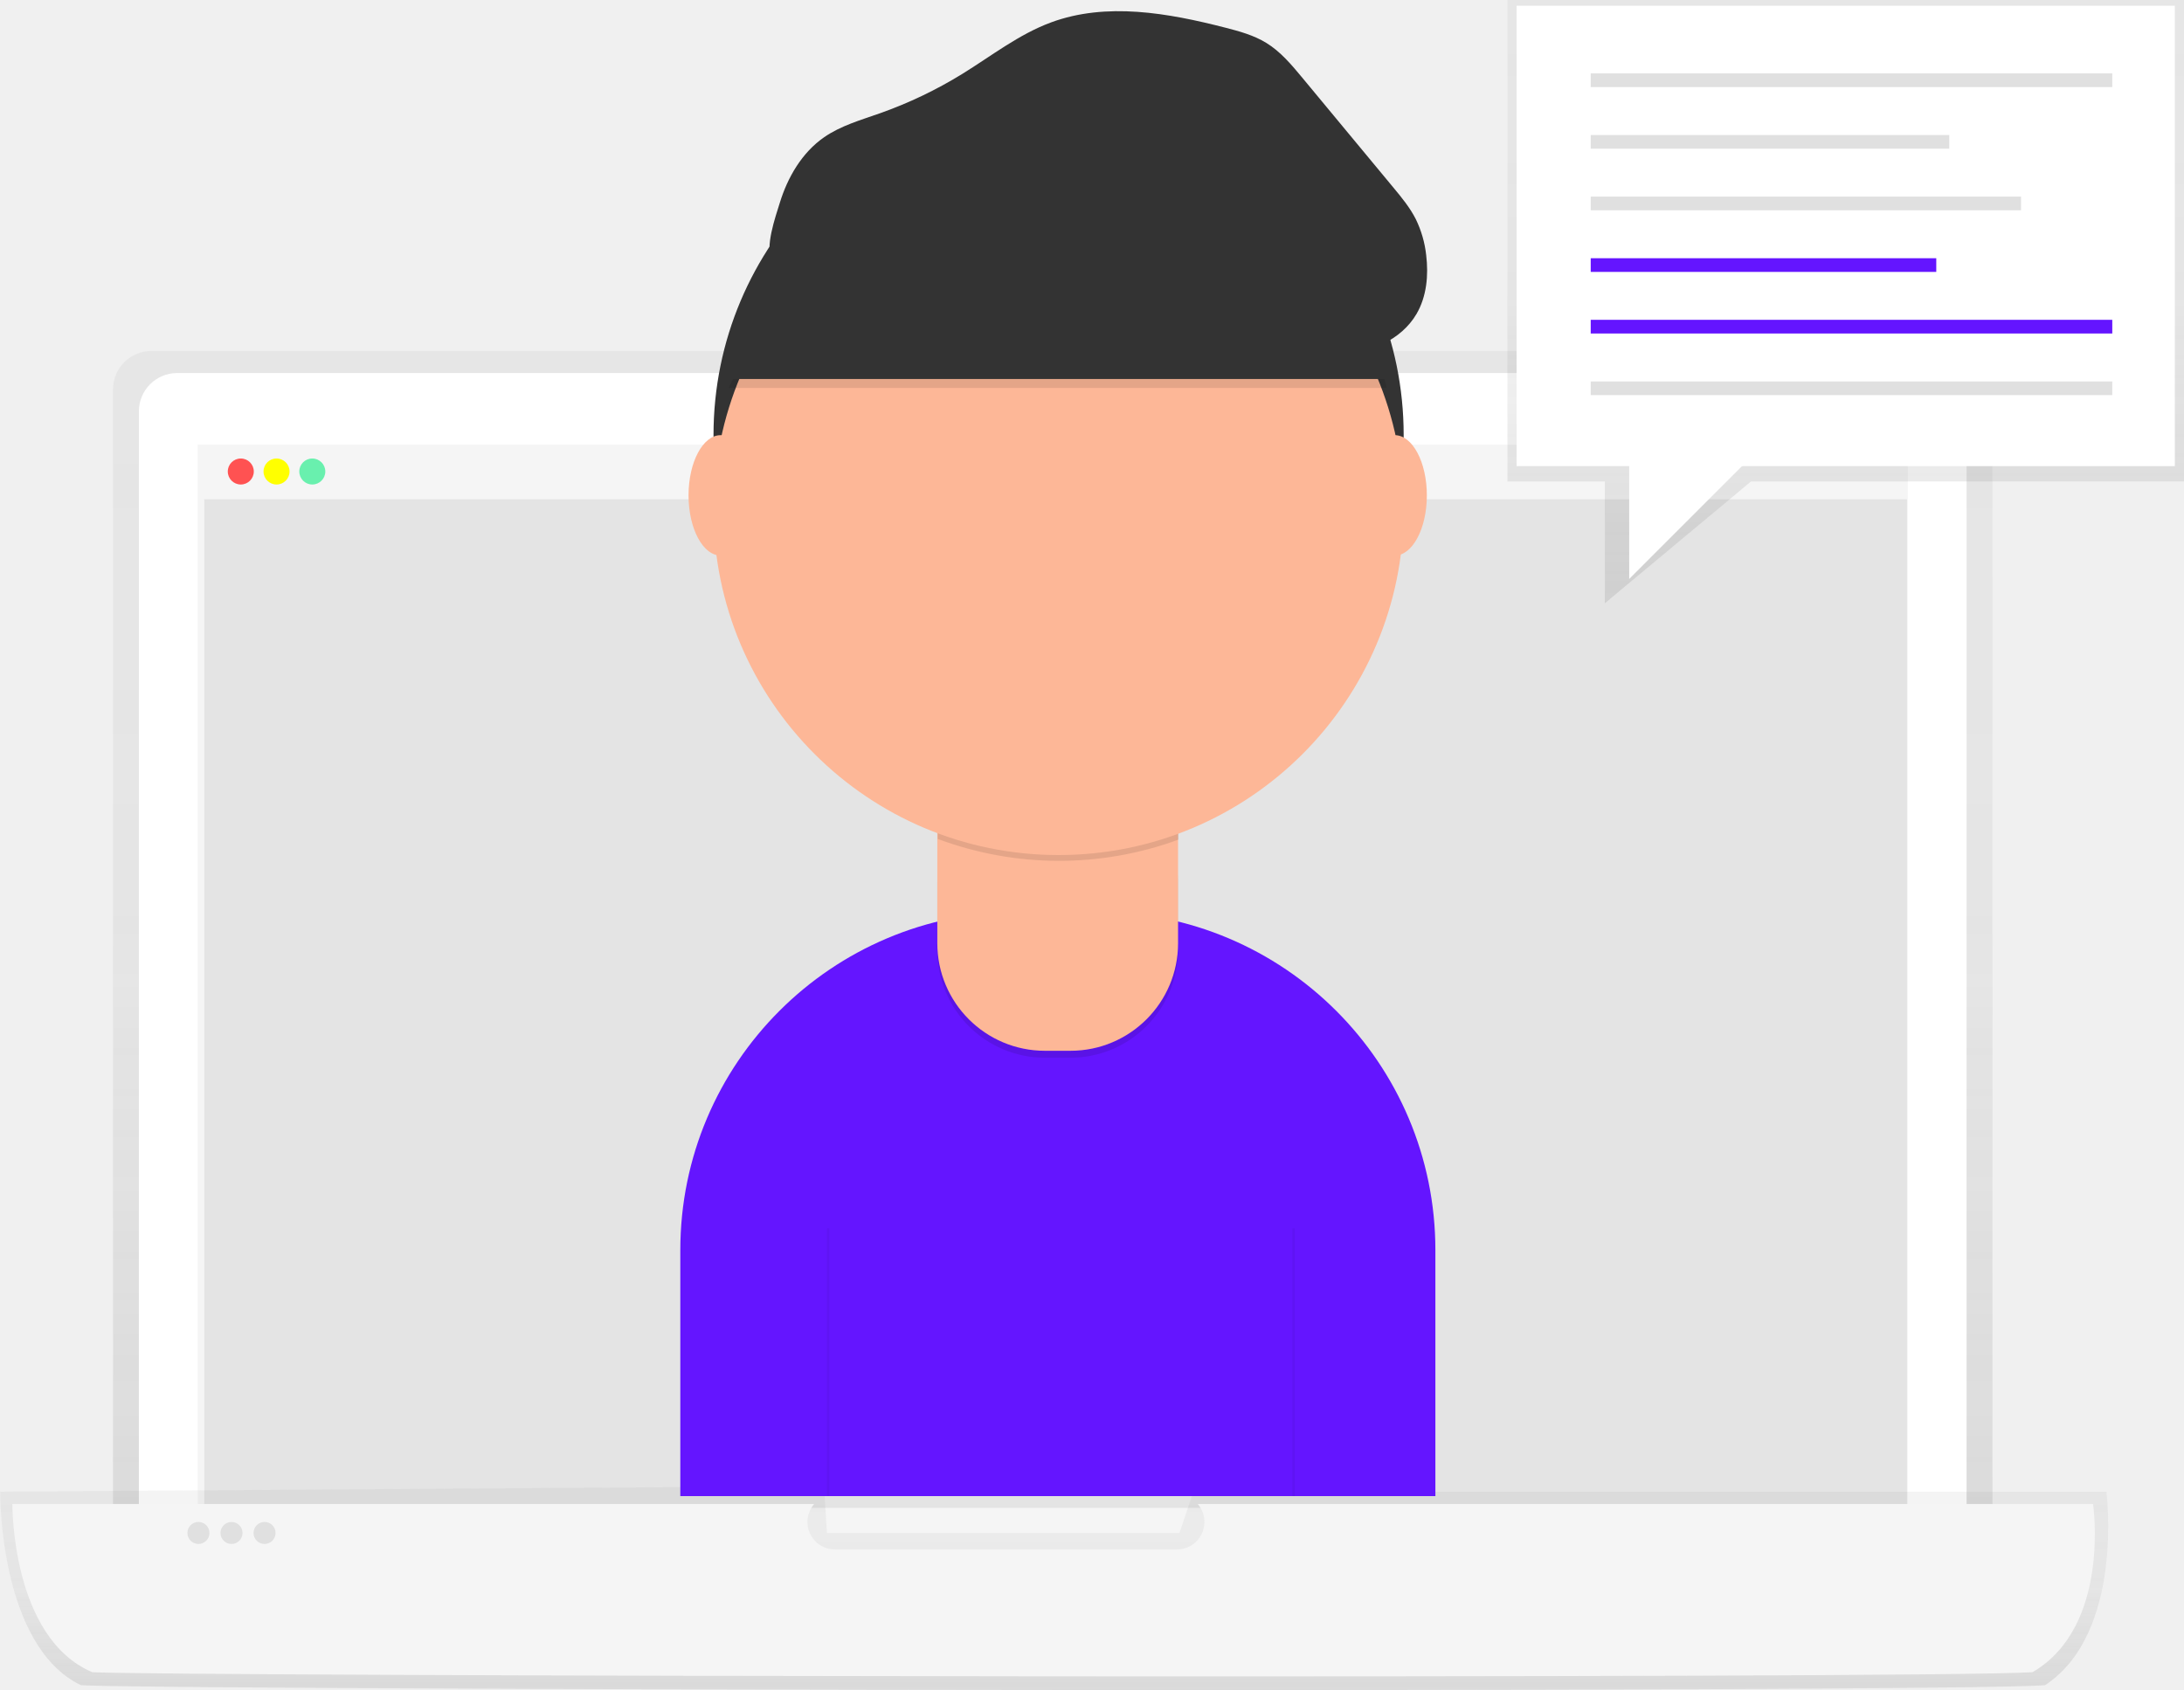
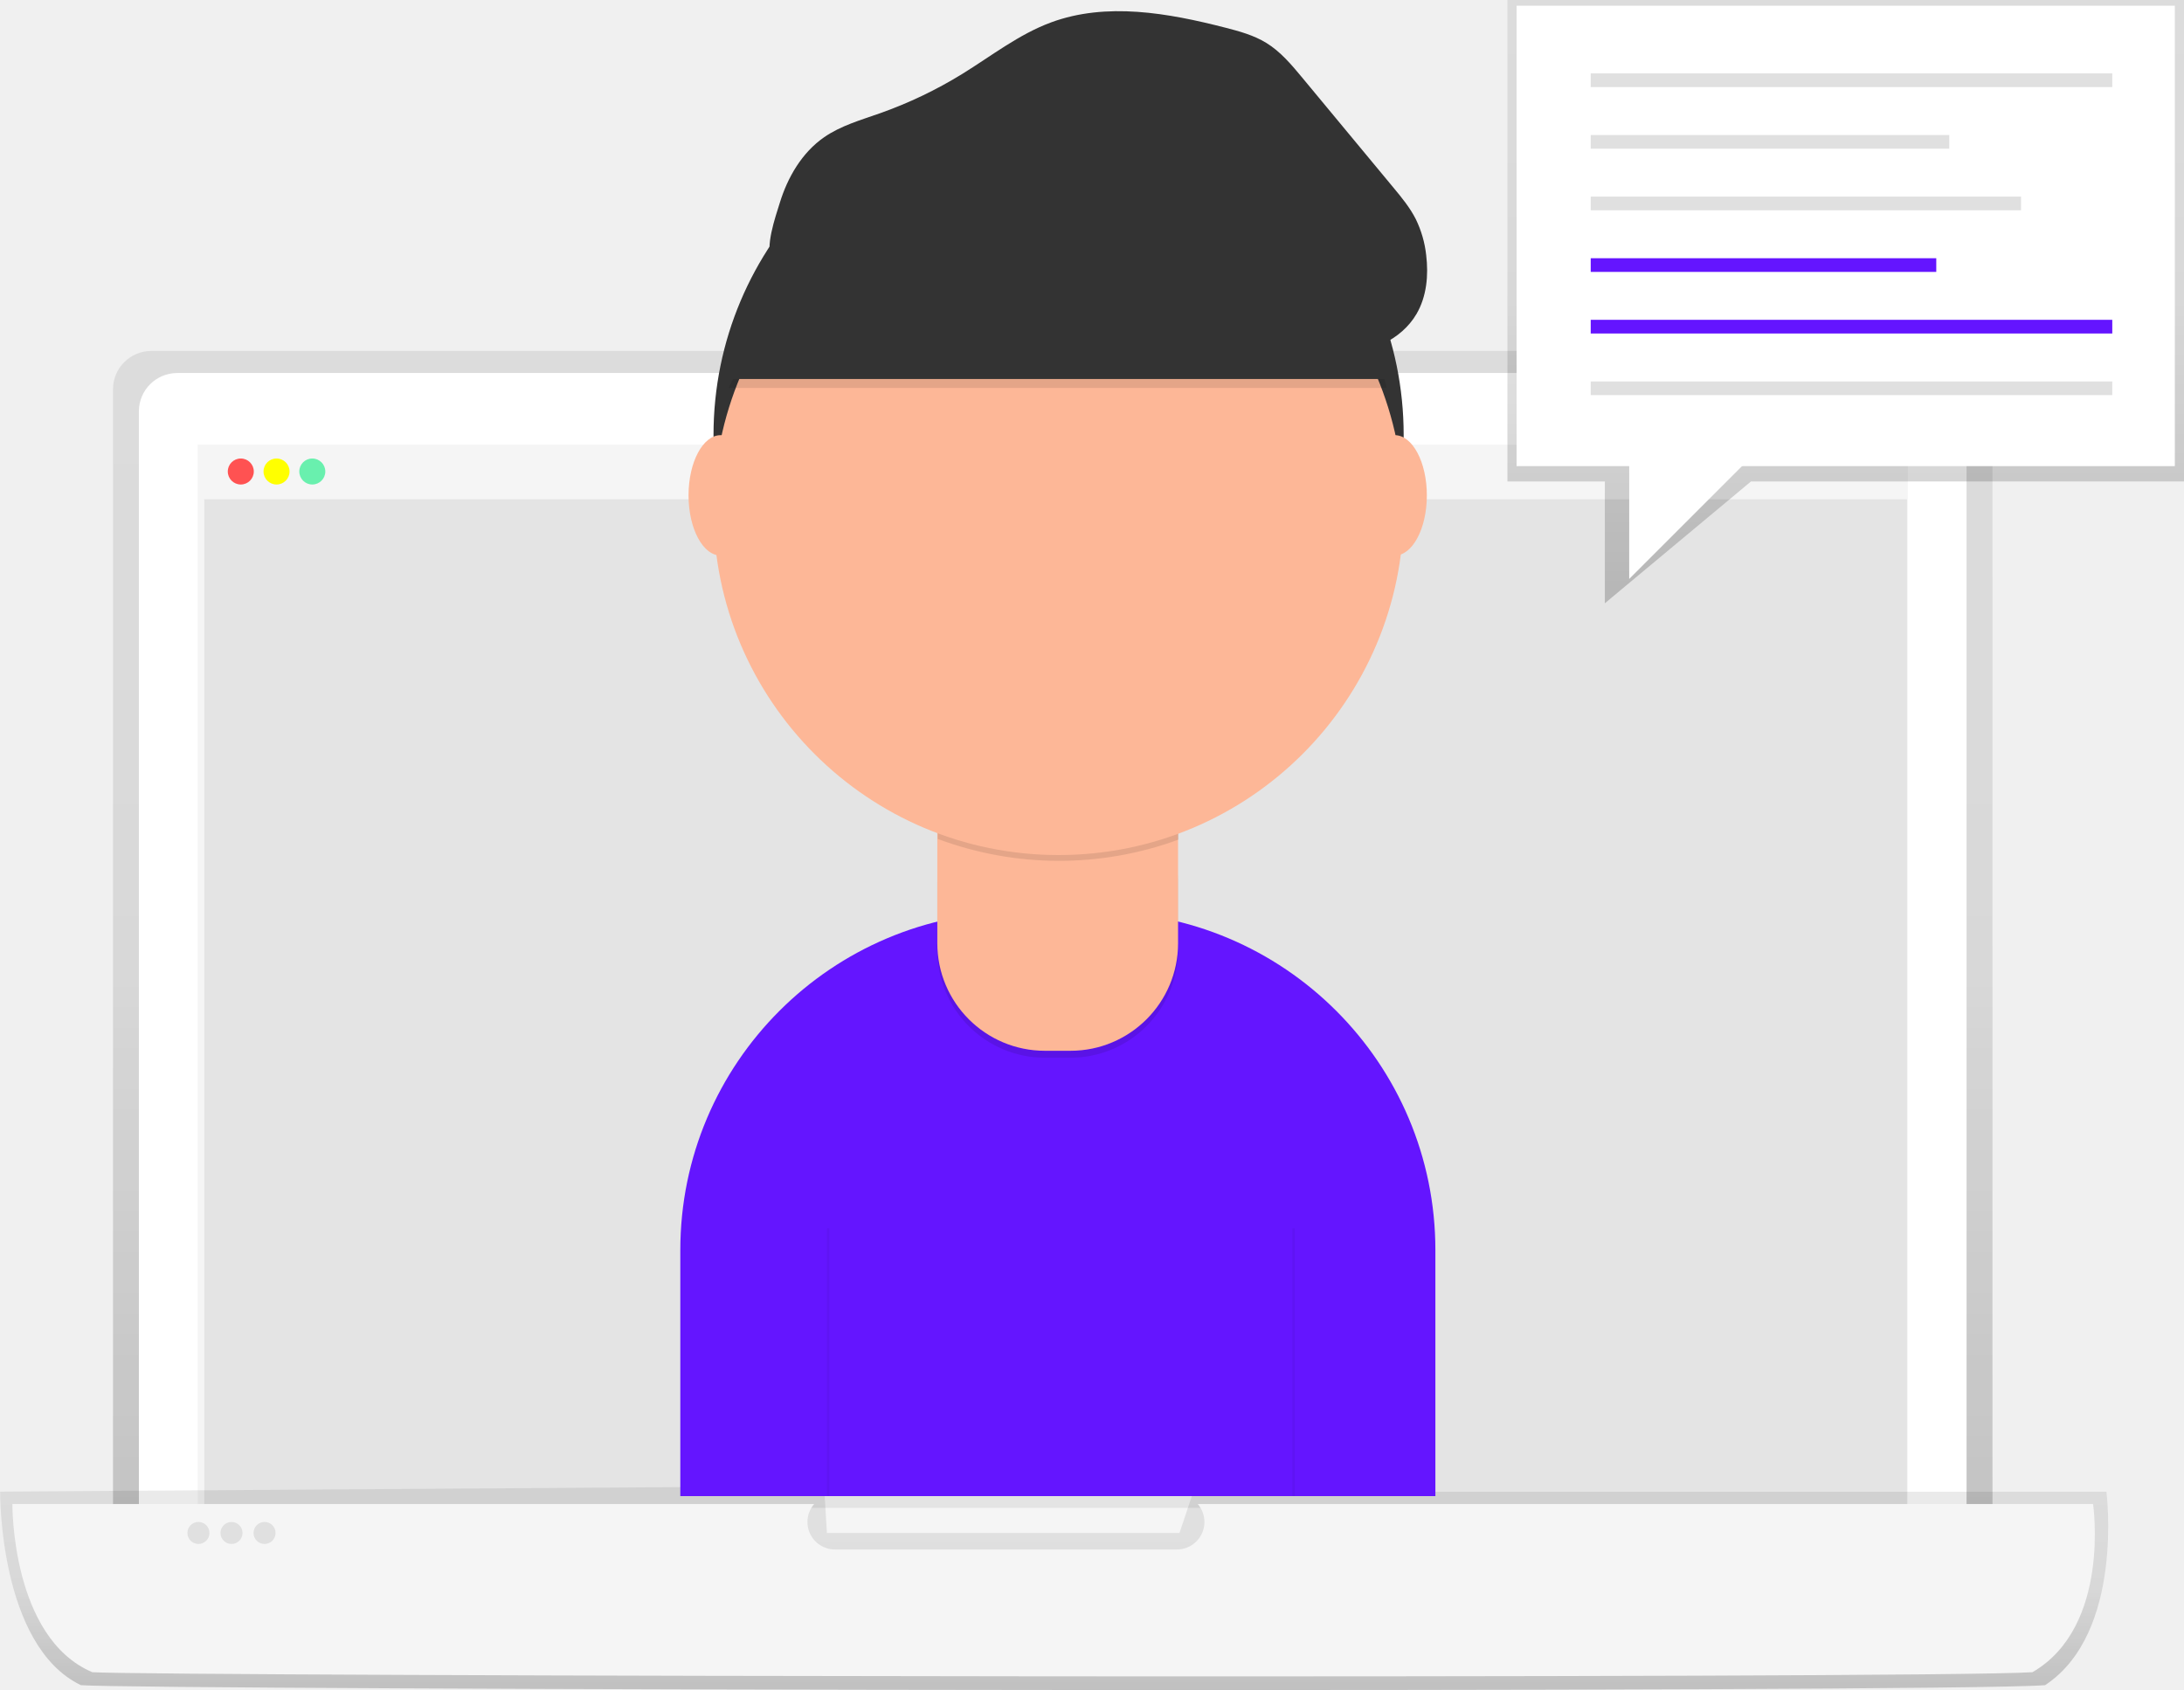
<svg xmlns="http://www.w3.org/2000/svg" xmlns:xlink="http://www.w3.org/1999/xlink" id="02d45862-41ba-4c70-8782-54d8e5b108cc" data-name="Layer 1" width="900.1" height="696.67" viewBox="0 0 900.1 696.67">
  <defs>
    <linearGradient id="fa4a4f63-ffbe-4a50-a004-4e8ae15cd2d3" x1="583.82" y1="763.13" x2="583.82" y2="246.35" gradientUnits="userSpaceOnUse">
-       <stop offset="0" stop-color="gray" stop-opacity="0.25" />
-       <stop offset="0.54" stop-color="gray" stop-opacity="0.12" />
-       <stop offset="1" stop-color="gray" stop-opacity="0.1" />
+       <stop offset="0" stopColor="gray" stop-opacity="0.25" />
+       <stop offset="0.54" stopColor="gray" stop-opacity="0.12" />
+       <stop offset="1" stopColor="gray" stop-opacity="0.1" />
    </linearGradient>
    <linearGradient id="e26e1273-ae5e-4f1a-b841-a4248e9532de" x1="584.38" y1="798.34" x2="584.38" y2="714.29" xlink:href="#fa4a4f63-ffbe-4a50-a004-4e8ae15cd2d3" />
    <linearGradient id="54428808-f3ba-4b0a-98a1-6e23268491ee" x1="760.68" y1="248.69" x2="760.68" y2="0" xlink:href="#fa4a4f63-ffbe-4a50-a004-4e8ae15cd2d3" />
  </defs>
  <g opacity="0.8">
    <path d="M971.12,763.13H196.52v-501a15.8,15.8,0,0,1,15.8-15.8h743a15.8,15.8,0,0,1,15.8,15.8Z" transform="translate(-149.95 -101.66)" fill="url(#fa4a4f63-ffbe-4a50-a004-4e8ae15cd2d3)" />
  </g>
  <path d="M73,153.77H794.69a15.8,15.8,0,0,1,15.8,15.8V661.47a0,0,0,0,1,0,0H57.24a0,0,0,0,1,0,0V169.58A15.8,15.8,0,0,1,73,153.77Z" fill="#fff" />
  <rect x="81.49" y="183.31" width="704.75" height="462.25" fill="#f5f5f5" />
  <rect x="84.19" y="205.75" width="701.76" height="415.88" fill="#e0e0e0" opacity="0.8" />
  <rect x="84.19" y="183.65" width="701.76" height="22.1" fill="#f5f5f5" />
  <circle cx="99.24" cy="194.37" r="5.36" fill="#ff5252" />
  <circle cx="113.97" cy="194.37" r="5.36" fill="#ff0" />
  <circle cx="128.71" cy="194.37" r="5.36" fill="#69f0ae" />
  <text x="-149.95" y="-101.66" />
  <g opacity="0.8">
    <path d="M992.79,796.35c-43.12,3.27-783.62,2-809.49,0C149.38,780,150,716.56,150,716.56l339.6-2.27,1.14,19.31H636.06l5.68-17h376.34S1025.56,774.76,992.79,796.35Z" transform="translate(-149.95 -101.66)" fill="url(#e26e1273-ae5e-4f1a-b841-a4248e9532de)" />
  </g>
  <path d="M1012.57,721.67h-369a11.33,11.33,0,0,1-8.6,18.74H494.09a11.33,11.33,0,0,1-8.6-18.74H155.06S154.49,776.76,188,791c25.55,1.7,757,2.84,799.59,0C1020,772.21,1012.57,721.67,1012.57,721.67Z" transform="translate(-149.95 -101.66)" fill="#f5f5f5" />
  <circle cx="81.78" cy="631.94" r="4.54" fill="#e0e0e0" />
  <circle cx="95.41" cy="631.94" r="4.54" fill="#e0e0e0" />
  <circle cx="109.03" cy="631.94" r="4.54" fill="#e0e0e0" />
  <path d="M419.88,375.85h32.19a139.5,139.5,0,0,1,139.5,139.5V616.76a0,0,0,0,1,0,0H280.38a0,0,0,0,1,0,0V515.35A139.5,139.5,0,0,1,419.88,375.85Z" fill="#6415ff" />
  <circle cx="436.28" cy="179.39" r="142.22" fill="#333" />
  <path d="M415.34,334.43h41.13a29,29,0,0,1,29,29v28.26a44.34,44.34,0,0,1-44.34,44.34H430.64a44.34,44.34,0,0,1-44.34-44.34V363.47a29,29,0,0,1,29-29Z" opacity="0.1" />
  <path d="M386.3,331.53h99.22a0,0,0,0,1,0,0v57.3a44.34,44.34,0,0,1-44.34,44.34H430.64a44.34,44.34,0,0,1-44.34-44.34v-57.3A0,0,0,0,1,386.3,331.53Z" fill="#fdb797" />
  <path d="M536.43,447.5a142.8,142.8,0,0,0,99.22.27V435.59H536.43Z" transform="translate(-149.95 -101.66)" opacity="0.1" />
  <circle cx="436.28" cy="210.26" r="142.22" fill="#fdb797" />
  <path d="M450.26,261.58H721.46S698.31,152.07,595.78,159,450.26,261.58,450.26,261.58Z" transform="translate(-149.95 -101.66)" opacity="0.1" />
  <path d="M450.26,257.9H721.46S698.31,148.39,595.78,155.37,450.26,257.9,450.26,257.9Z" transform="translate(-149.95 -101.66)" fill="#333" />
  <ellipse cx="297" cy="204.2" rx="13.23" ry="24.81" fill="#fdb797" />
  <ellipse cx="574.82" cy="204.2" rx="13.23" ry="24.81" fill="#fdb797" />
  <path d="M471.31,185.34c3.25-10.62,9.16-20.77,18.28-27.1,6.93-4.81,15.22-7.12,23.17-9.94a177.08,177.08,0,0,0,33.68-16.11c12.06-7.43,23.39-16.38,36.67-21.29,22.85-8.45,48.3-3.88,71.89,2.18,5.81,1.49,11.69,3.11,16.81,6.25,5.93,3.63,10.48,9.09,14.92,14.44l37.44,45.16c3.43,4.13,6.88,8.31,9.3,13.11a45.09,45.09,0,0,1,4.26,14.79c1,8.28.22,17.06-4,24.27-6.33,10.81-19.38,16.24-31.89,16.74s-24.79-3.13-36.81-6.65c-38.76-11.35-78-21.93-118.2-26.64a333.41,333.41,0,0,0-60.15-1.95c-6.3.41-14.62,3.3-18.45-3.12C464.92,203.91,469.6,190.92,471.31,185.34Z" transform="translate(-149.95 -101.66)" fill="#333" />
-   <line x1="341.3" y1="506.34" x2="341.3" y2="616.76" fill="none" stroke="#000" stroke-miterlimit="10" strokeWidth="4" opacity="0.05" />
-   <line x1="533.14" y1="506.34" x2="533.14" y2="616.76" fill="none" stroke="#000" stroke-miterlimit="10" strokeWidth="4" opacity="0.05" />
+   <line x1="341.3" y1="506.34" x2="341.3" y2="616.76" fill="none" stroke="#000" strokeMiterlimit="10" strokeWidth="4" opacity="0.05" />
+   <line x1="533.14" y1="506.34" x2="533.14" y2="616.76" fill="none" stroke="#000" strokeMiterlimit="10" strokeWidth="4" opacity="0.05" />
  <g opacity="0.8">
    <polygon points="900.1 198.47 721.64 198.47 661.41 248.69 661.41 198.47 621.26 198.47 621.26 0 900.1 0 900.1 198.47" fill="url(#54428808-f3ba-4b0a-98a1-6e23268491ee)" />
  </g>
  <rect x="625.04" y="2.36" width="271.28" height="189.79" fill="#fff" />
  <rect x="655.59" y="30.26" width="214.95" height="5.64" fill="#e0e0e0" />
  <rect x="655.59" y="55.66" width="147.78" height="5.64" fill="#e0e0e0" />
  <rect x="655.59" y="81.05" width="177.34" height="5.64" fill="#e0e0e0" />
  <rect x="655.59" y="106.45" width="142.41" height="5.64" fill="#6415ff" />
  <rect x="655.59" y="131.84" width="214.95" height="5.64" fill="#6415ff" />
  <rect x="655.59" y="157.24" width="214.95" height="5.64" fill="#e0e0e0" />
  <polygon points="671.45 188.46 671.45 238.66 726.66 183.44 671.45 188.46" fill="#fff" />
</svg>
